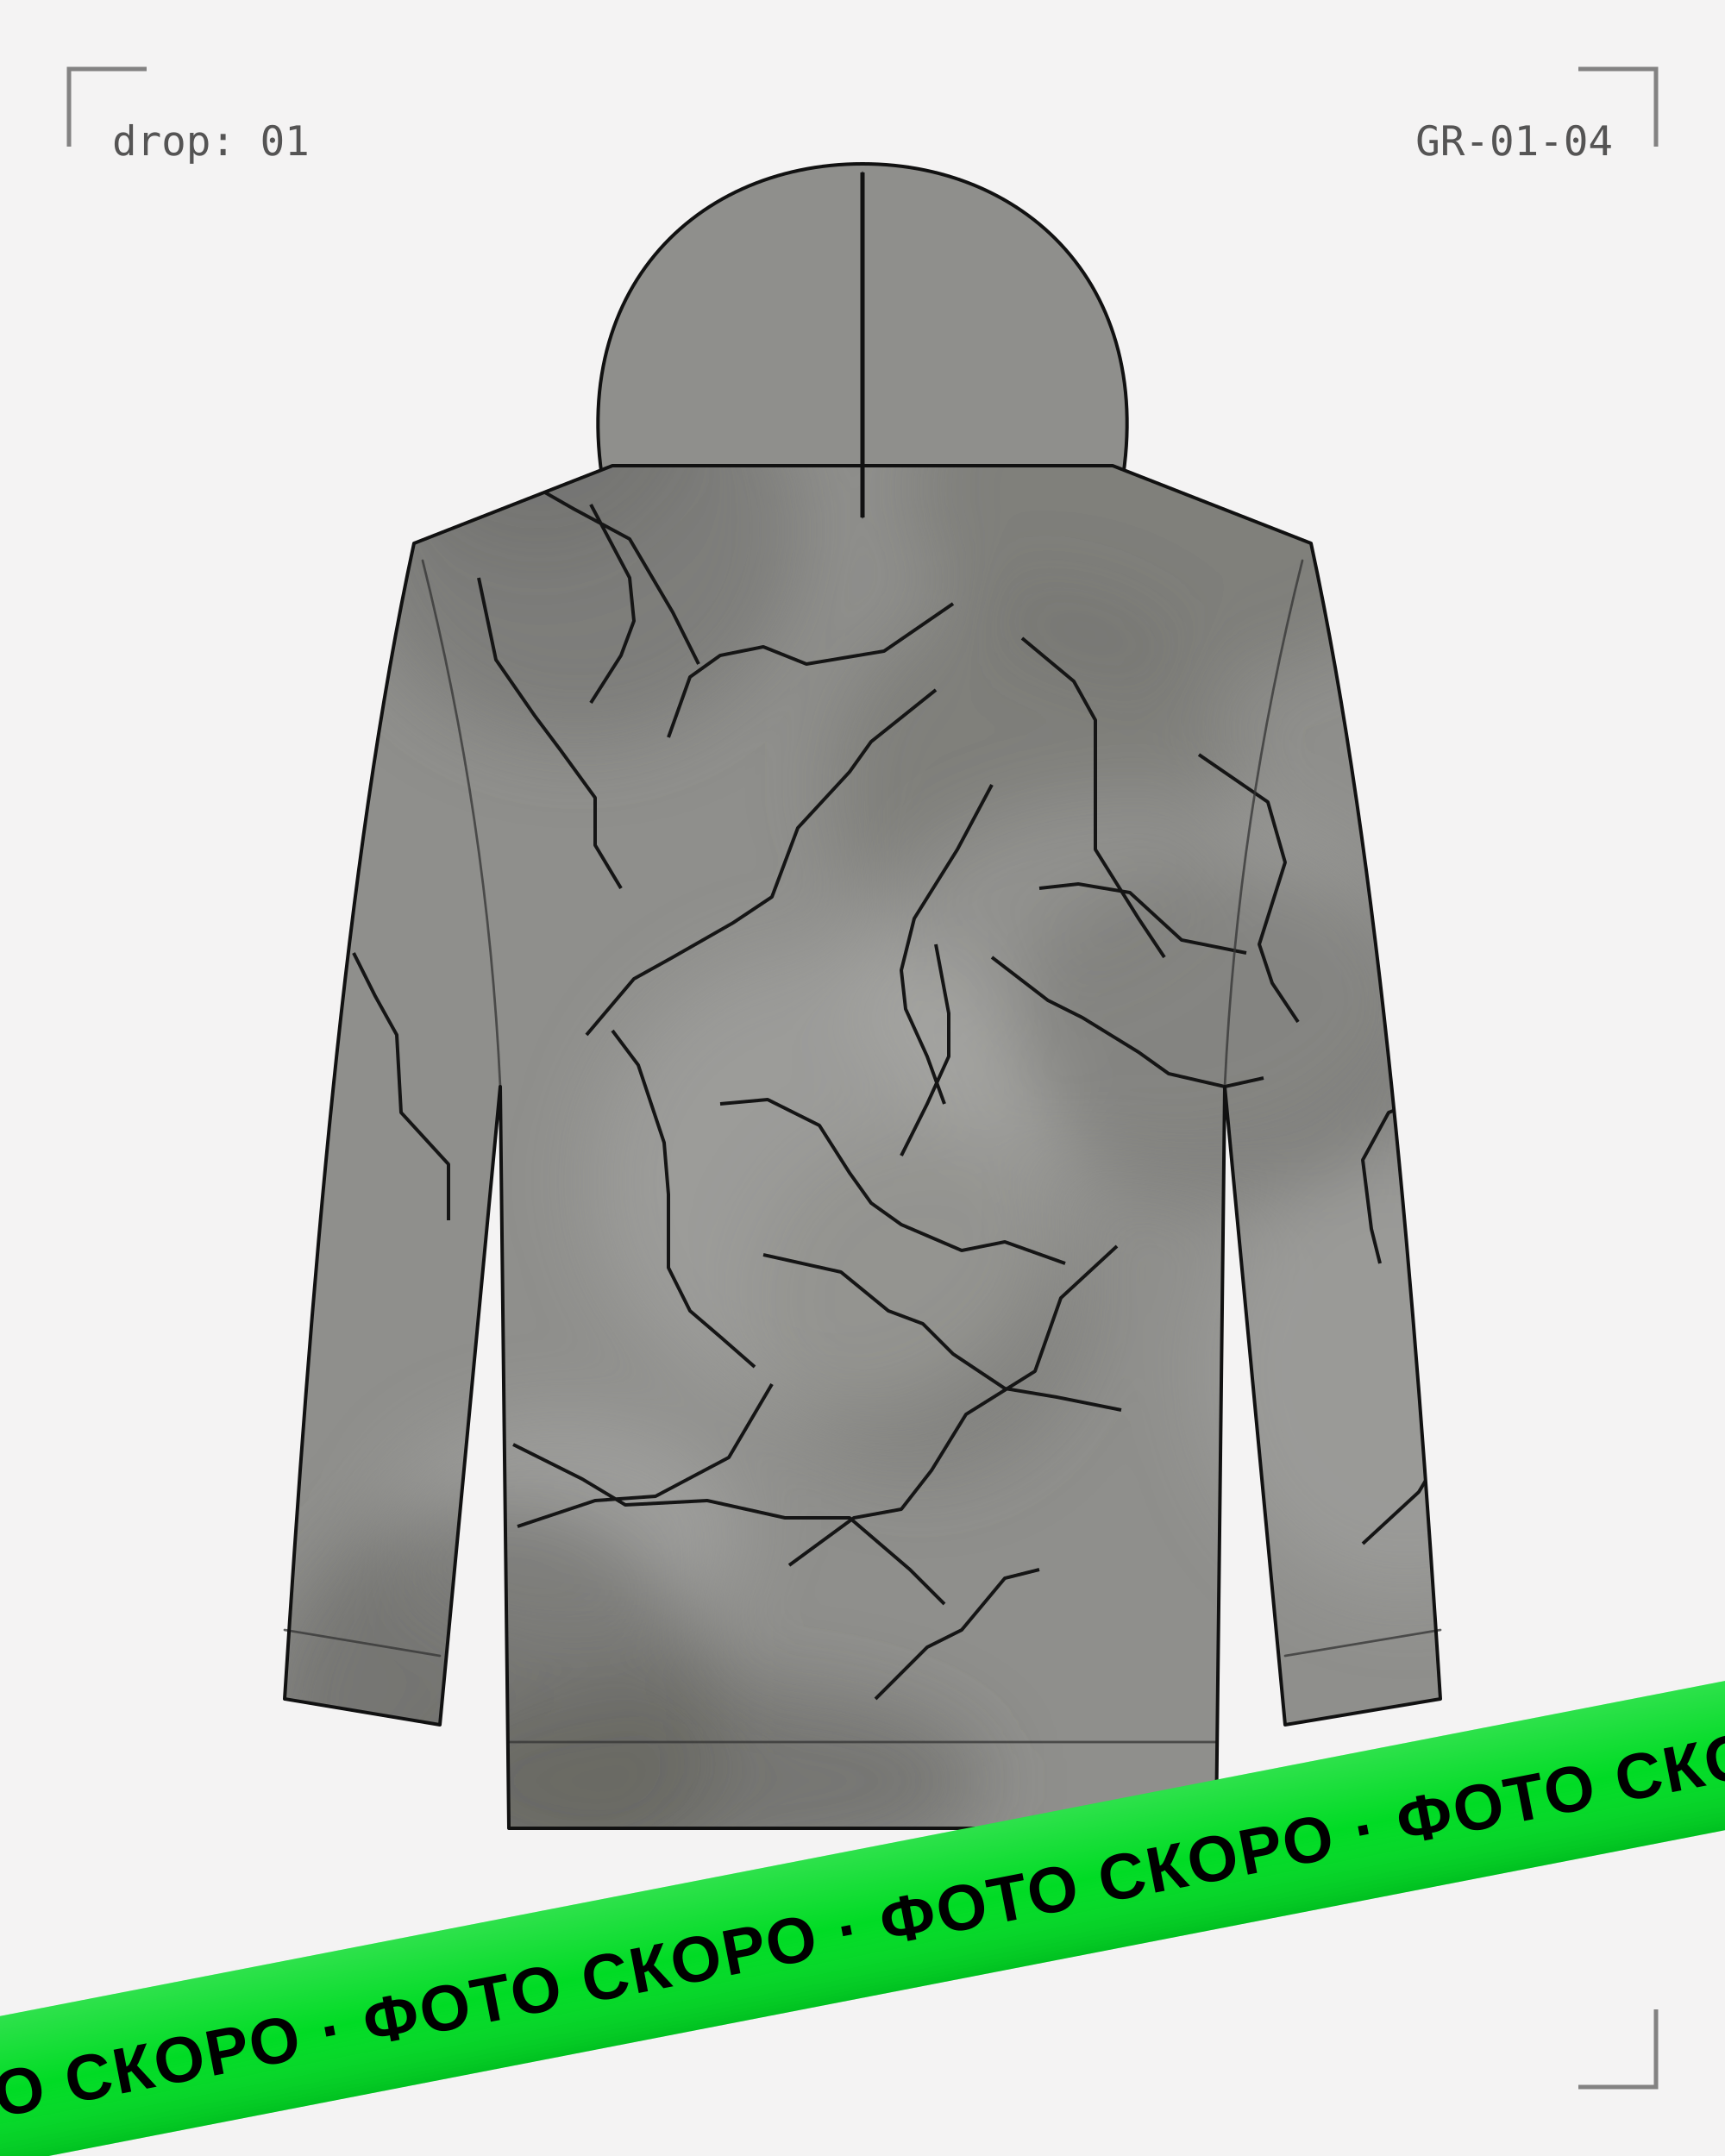
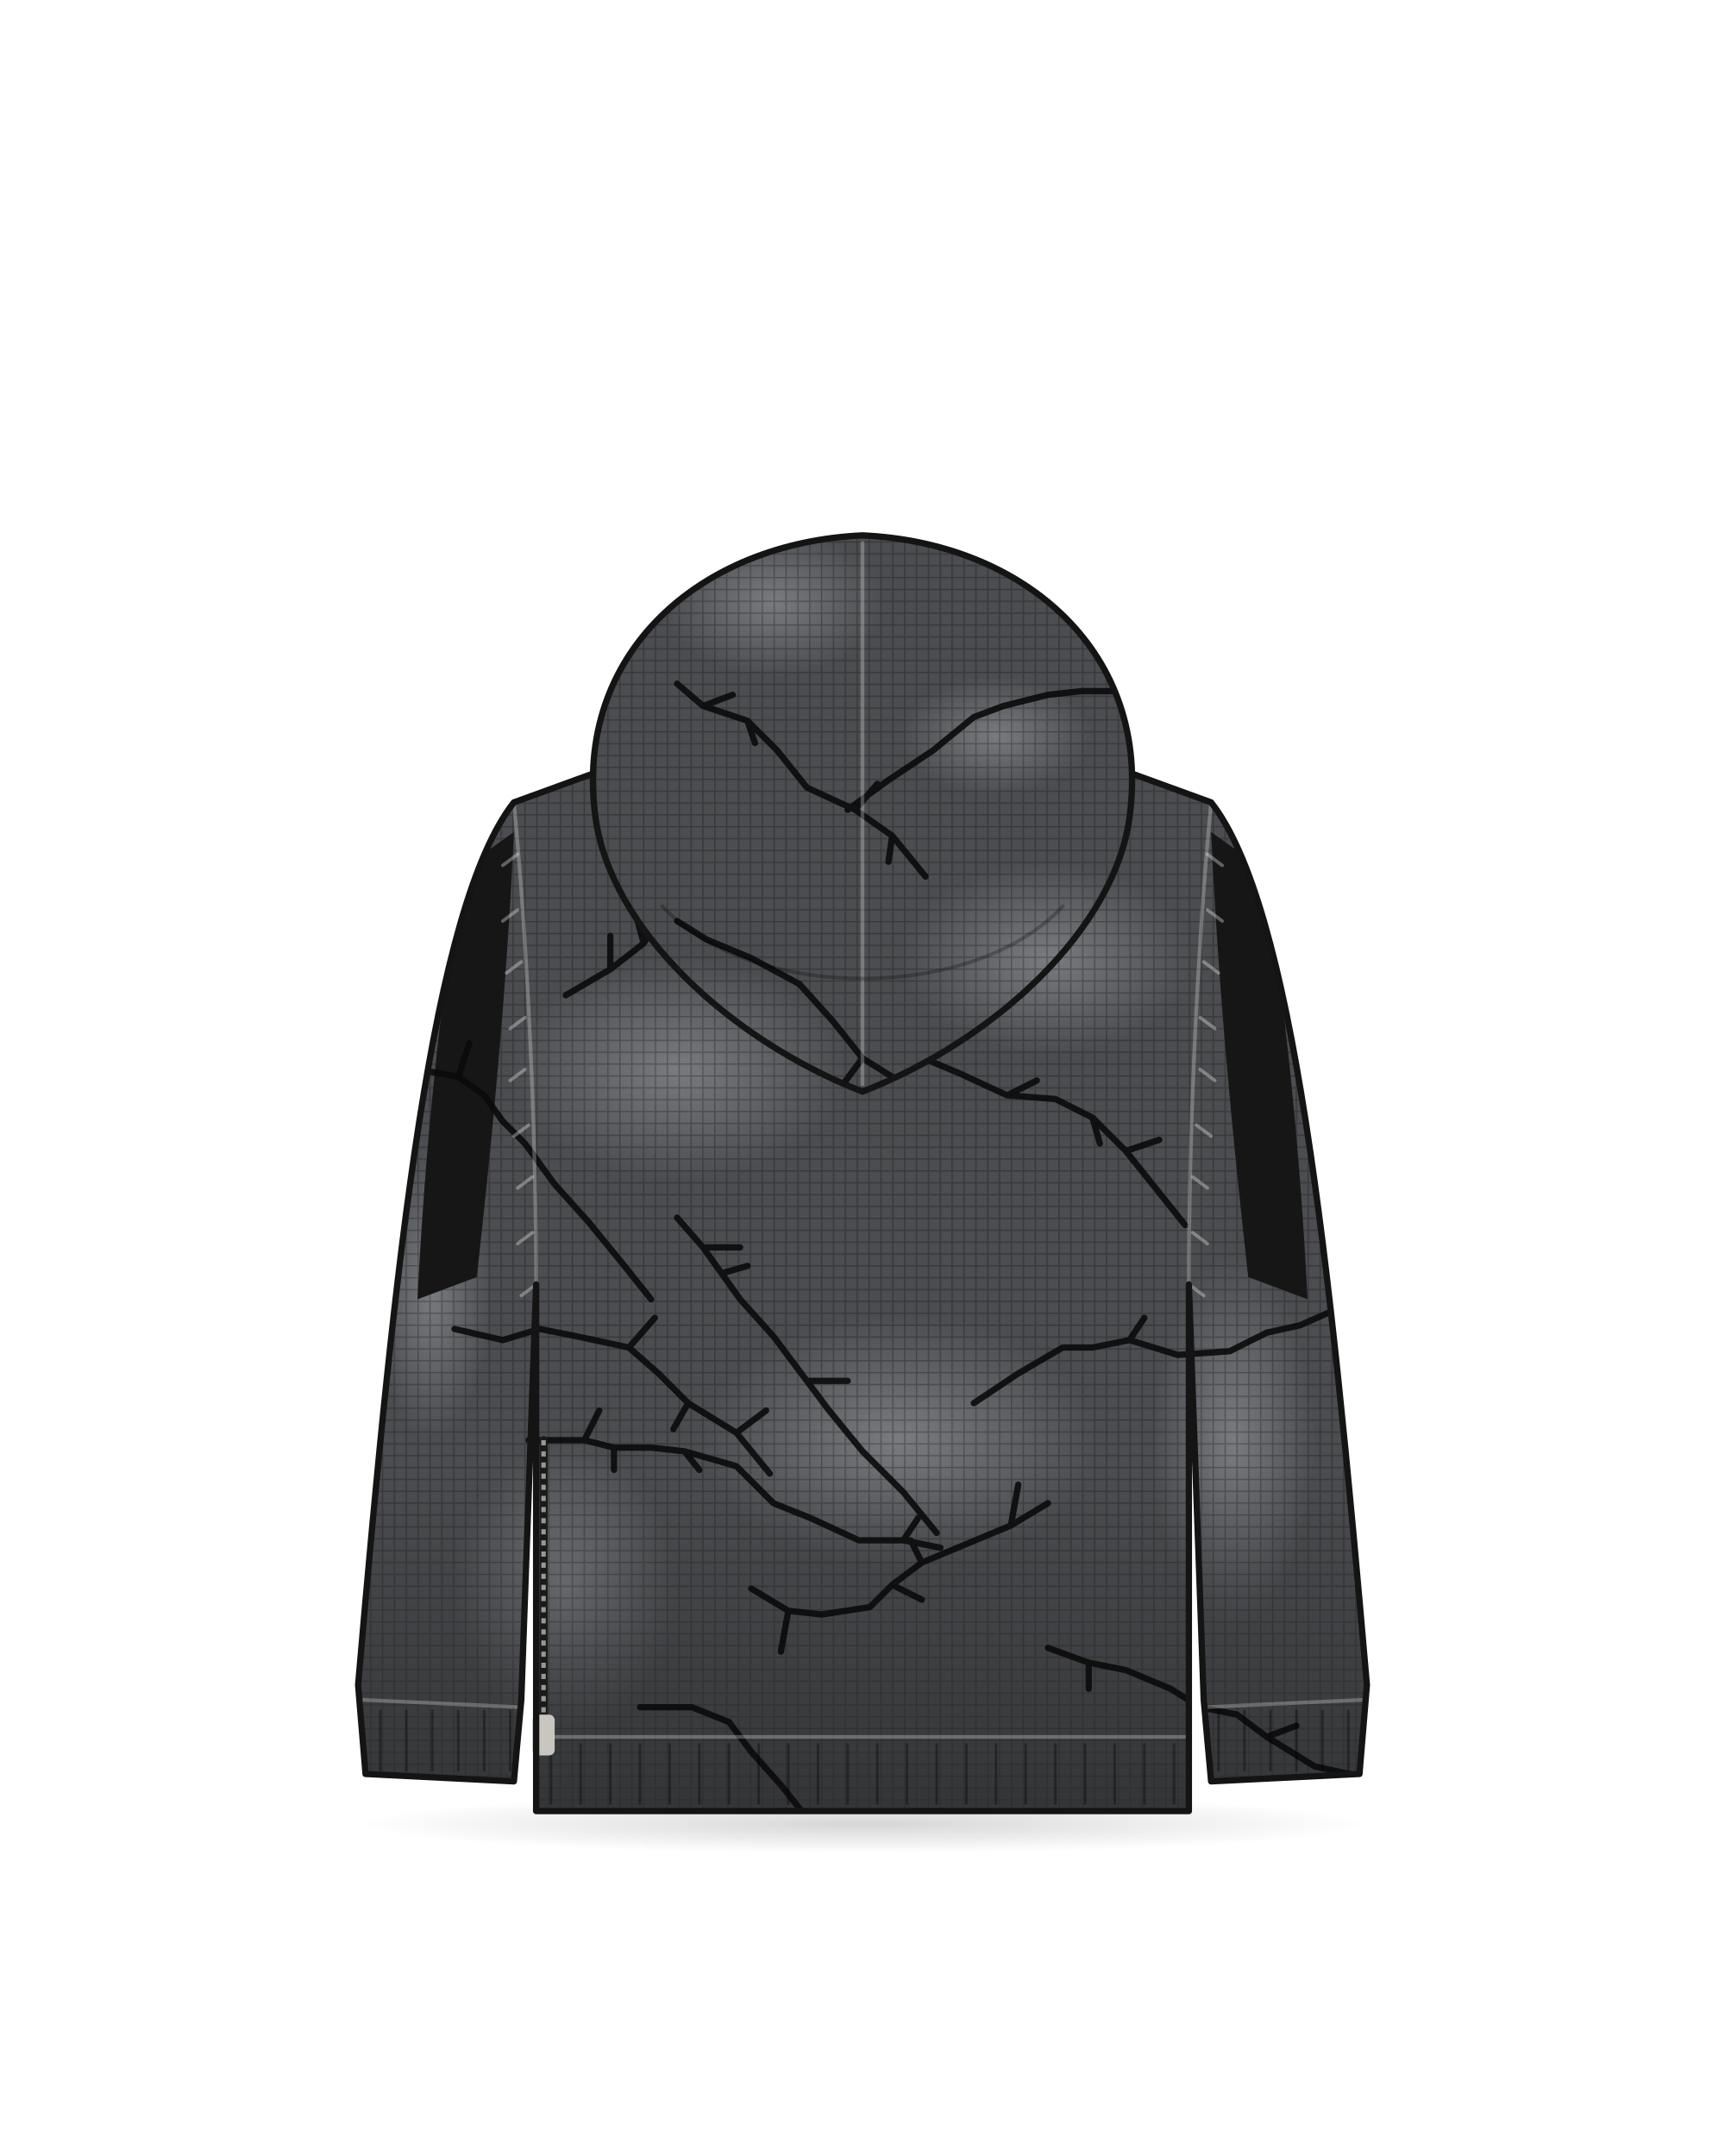
<svg xmlns="http://www.w3.org/2000/svg" viewBox="0 0 400 500" width="800" height="1000">
-   <defs>
-     <filter id="soft" x="-20%" y="-20%" width="140%" height="140%">
-       <feGaussianBlur stdDeviation="9" />
-     </filter>
-     <linearGradient id="tapeShade" x1="0" y1="0" x2="0" y2="1">
-       <stop offset="0" stop-color="#fff" stop-opacity=".18" />
-       <stop offset=".5" stop-color="#fff" stop-opacity="0" />
-       <stop offset="1" stop-color="#000" stop-opacity=".12" />
+   <radialGradient id="sh">
+     <stop offset="0" stop-color="#000" stop-opacity=".16" />
+     <stop offset="1" stop-color="#000" stop-opacity="0" />
+   </radialGradient>
+   <ellipse cx="200" cy="423" rx="117" ry="6.8" fill="url(#sh)" />
+   <g id="art" transform="translate(200 420) scale(0.86) translate(-200 -400)">
+     <radialGradient id="sp">
+       <stop offset="0" stop-color="#8C8F93" stop-opacity="0.7" />
+       <stop offset="1" stop-color="#8C8F93" stop-opacity="0" />
+     </radialGradient>
+     <pattern id="wf" width="3.2" height="3.2" patternUnits="userSpaceOnUse">
+       <path d="M0 0H3.2M0 0V3.2" stroke="#000" stroke-opacity=".26" stroke-width=".7" />
+     </pattern>
+     <linearGradient id="hem" x1="0" y1="0" x2="0" y2="1">
+       <stop offset=".7" stop-color="#2A2B2D" stop-opacity="0" />
+       <stop offset="1" stop-color="#2A2B2D" stop-opacity=".85" />
    </linearGradient>
-   </defs>
-   <rect width="400" height="500" fill="#F4F3F3" />
-   <path d="M16 34 L16 16 L34 16 M366 16 L384 16 L384 34 M16 466 L16 484 L34 484 M366 484 L384 484 L384 466" fill="none" stroke="#111" stroke-width="1" opacity=".5" />
-   <text x="26" y="36" font-family="Menlo,'SF Mono',ui-monospace,monospace" font-size="9.5" fill="#111" opacity=".7">drop: 01</text>
-   <text x="374" y="36" text-anchor="end" font-family="Menlo,'SF Mono',ui-monospace,monospace" font-size="9.5" fill="#111" opacity=".7">GR-01-04</text>
-   <path d="M142 122 C128 70 160 38 200 38 C240 38 272 70 258 122 Z" fill="#8F8F8C" stroke="#111111" stroke-width="1.6" vector-effect="non-scaling-stroke" />
-   <clipPath id="cl">
-     <path d="M142 108 L96 126 C80 200 72 300 66 394 L102 400 L116 252 L118 424 L282 424 L284 252 L298 400 L334 394 C328 300 320 200 304 126 L258 108 Z" />
-   </clipPath>
-   <path d="M142 108 L96 126 C80 200 72 300 66 394 L102 400 L116 252 L118 424 L282 424 L284 252 L298 400 L334 394 C328 300 320 200 304 126 L258 108 Z" fill="#8F8F8C" />
-   <g clip-path="url(#cl)" filter="url(#soft)">
-     <ellipse cx="326" cy="318" rx="47" ry="52" fill="#B0B0AD" opacity="0.36" />
-     <ellipse cx="240" cy="182" rx="47" ry="45" fill="#6A6A67" opacity="0.45" />
-     <ellipse cx="164" cy="413" rx="64" ry="22" fill="#5d5d5a" opacity="0.52" />
-     <ellipse cx="274" cy="113" rx="63" ry="45" fill="#6A6A67" opacity="0.45" />
-     <ellipse cx="125" cy="87" rx="39" ry="44" fill="#5d5d5a" opacity="0.29" />
-     <ellipse cx="131" cy="355" rx="41" ry="26" fill="#B0B0AD" opacity="0.49" />
-     <ellipse cx="114" cy="399" rx="53" ry="51" fill="#5d5d5a" opacity="0.52" />
-     <ellipse cx="213" cy="302" rx="39" ry="40" fill="#6A6A67" opacity="0.41" />
-     <ellipse cx="263" cy="227" rx="65" ry="42" fill="#B0B0AD" opacity="0.38" />
-     <ellipse cx="285" cy="240" rx="51" ry="39" fill="#6A6A67" opacity="0.46" />
-     <ellipse cx="134" cy="123" rx="52" ry="49" fill="#6A6A67" opacity="0.50" />
-     <ellipse cx="192" cy="274" rx="55" ry="54" fill="#B0B0AD" opacity="0.38" />
-   </g>
-   <g clip-path="url(#cl)">
-     <path d="M320 293 L318 285 L316 269 L322 258 L335 253 L353 246 L361 231 M230 182 L222 197 L212 213 L209 225 L210 234 L215 245 L219 256 M316 358 L329 346 L335 336 L340 322 L348 306 L345 290 M293 250 L284 252 L271 249 L264 244 L251 236 L243 232 L230 222 M290 97 L281 93 L266 82 L259 77 L255 70 L256 60 L253 44 L257 34 M88 77 L93 84 L96 92 L111 102 L126 114 L133 118 L146 125 L156 142 L162 154 M104 283 L104 270 L93 258 L92 240 L87 231 L82 221 M217 219 L220 235 L220 245 L215 256 L209 268 M241 364 L233 366 L223 378 L215 382 L203 394 M120 354 L138 348 L152 347 L169 338 L179 321 M119 335 L135 343 L145 349 L164 348 L182 352 L197 352 L211 364 L219 372 M183 363 L198 352 L209 350 L216 341 L224 328 L240 318 L246 301 L259 289 M217 160 L202 172 L197 179 L185 192 L179 208 L170 214 L156 222 L147 227 L136 240 M270 222 L264 213 L254 197 L254 183 L254 167 L249 158 L237 148 M167 256 L178 255 L190 261 L197 272 L202 279 L209 284 L223 290 L233 288 L247 293 M221 140 L205 151 L187 154 L177 150 L167 152 L160 157 L155 171 M289 221 L274 218 L262 207 L250 205 L241 206 M301 237 L295 228 L292 219 L298 200 L294 186 L278 175 M142 239 L148 247 L154 265 L155 277 L155 294 L160 304 L167 310 L175 317 M137 117 L146 134 L147 144 L144 152 L137 163 M260 327 L245 324 L233 322 L221 314 L214 307 L206 304 L195 295 L177 291 M144 206 L138 196 L138 185 L130 174 L124 166 L115 153 L111 134" fill="none" stroke="#151515" stroke-width="1.6" stroke-linejoin="bevel" vector-effect="non-scaling-stroke" />
-   </g>
-   <path d="M200 40 L200 120 M118 404 L282 404 M66 378 L102 384 M298 384 L334 378 M116 252 C114 210 108 170 98 130 M284 252 C286 210 292 170 302 130" fill="none" stroke="#333" stroke-width="1.1" stroke-linecap="round" vector-effect="non-scaling-stroke" opacity=".75" />
-   <path d="M142 108 L96 126 C80 200 72 300 66 394 L102 400 L116 252 L118 424 L282 424 L284 252 L298 400 L334 394 C328 300 320 200 304 126 L258 108 Z" fill="none" stroke="#111111" stroke-width="1.6" stroke-linejoin="round" vector-effect="non-scaling-stroke" />
-   <path d="M200 40 L200 120" stroke="#111111" stroke-width="1" />
-   <g transform="rotate(-11 200 446)">
-     <rect x="-80" y="429" width="560" height="34" fill="#00DB24" />
-     <rect x="-80" y="429" width="560" height="34" fill="url(#tapeShade)" />
-     <text x="-40" y="452" font-family="'Arial Black','Helvetica Neue',Arial,sans-serif" font-weight="900" font-size="15" letter-spacing=".5" fill="#000">  ФОТО СКОРО  ·  ФОТО СКОРО  ·  ФОТО СКОРО  ·  ФОТО СКОРО  ·  ФОТО СКОРО  ·  ФОТО СКОРО  ·</text>
+     <path d="m150 112-44 16c-22 28-32 122-42 238l2 24 40 2 2-22 4-112v142h176v-142l4 112 2 22 40-2 2-24c-10-116-20-210-42-238l-44-16c-16 8-32 10-50 10-18 0-34-2-50-10z" fill="#4B4D50" />
+     <clipPath id="k1">
+       <path d="m150 112-44 16c-22 28-32 122-42 238l2 24 40 2 2-22 4-112v142h176v-142l4 112 2 22 40-2 2-24c-10-116-20-210-42-238l-44-16c-16 8-32 10-50 10-18 0-34-2-50-10z" />
+     </clipPath>
+     <g clip-path="url(#k1)">
+       <ellipse cx="150" cy="200" rx="46" ry="30" fill="url(#sp)" />
+       <ellipse cx="250" cy="170" rx="40" ry="26" fill="url(#sp)" />
+       <ellipse cx="210" cy="300" rx="54" ry="34" fill="url(#sp)" />
+       <ellipse cx="120" cy="340" rx="30" ry="40" fill="url(#sp)" />
+       <ellipse cx="300" cy="300" rx="22" ry="50" fill="url(#sp)" />
+       <ellipse cx="84" cy="260" rx="16" ry="40" fill="url(#sp)" />
+       <ellipse cx="176" cy="74" rx="30" ry="20" fill="url(#sp)" />
+       <ellipse cx="236" cy="110" rx="26" ry="16" fill="url(#sp)" />
+       <rect x="60" y="40" width="280" height="380" fill="url(#wf)" />
+       <rect x="60" y="40" width="280" height="380" fill="url(#hem)" />
+       <path d="m92 146 14-10c-2 44-6 84-10 120l-16 6c2-40 6-80 12-116zm216 0-14-10c2 44 6 84 10 120l16 6c-2-40-6-80-12-116z" fill="#161617" />
+       <path d="m80 200 11 2m0 0 3-9m-3 9 7 5 5 7 6 6 8 11 9 10 9 11 8 10m-23-82 12-7m0 0v-9m0 9 9-7m0 0-3-11m3 11 5-8 11-6 15-2m0 0 4 7m-4-7 8-3 13-8m-43 101 7 8m0 0h10m-10 0 5 7m0 0 7-2m-7 2 5 7 9 10 9 12m0 0h11m-11 0 6 8 9 11 11 11 9 11m-110-25h15m0 0 4-8m-4 8 8 2m0 0v6m0-6h10l9 1m0 0 4 5m-4-5 14 4 10 10 10 4 13 6h12m0 0 4-6m-4 6 10 2m-51 11 10 6m0 0-2 11m2-11 9 1 13-2 6-6m0 0 8 4m-8-4 8-6m0 0-3-6m3 6 12-5 12-5m0 0 2-11m-2 11 10-6m-160-47 13 3 10-3 10 2 14 3m0 0 7-8m-7 8 8 7 8 8m0 0-4 7m4-7 13 8m0 0 8-6m-8 6 9 11m39-113 12 5 13 6m0 0 8-4m-8 4 13 1 10 5m0 0 2 7m-2-7 9 9m0 0 9-3m-9 3 8 10 8 10m-57 48 12-8 12-7h8l10-2m0 0 4-6m-4 6 13 4 14-1 10-5 9-2 9-4m-77 91 11 4m0 0v7m0-7 10 2 12 5 8 5 10 2 8 6m0 0 8-3m-8 3 13 8 14 3m0 0 1 8m-1-8m-196-19h14l10 4 6 8 8 9 8 10m0 0-7 8m7-8 5 7m0 0-4 10m4-10 8 7 11 6" fill="none" stroke="#0B0B0C" stroke-width="1.7" stroke-linecap="round" stroke-linejoin="round" stroke-opacity="0.9" />
+     </g>
+     <path d="m106 128c4 42 6 92 6 130m182-130c-4 42-6 92-6 130m-223 112 43 2m184 0 43-2m-223 10h176" fill="none" stroke="#F2F1EE" stroke-width="1" stroke-linecap="round" stroke-linejoin="round" stroke-opacity="0.28" />
+     <path d="M106 128l-4 3M107 142l-4 3M107 157l-4 3M108 171l-4 3M109 186l-4 3M109 200l-4 3M110 215l-4 3M111 229l-4 3M111 244l-4 3M112 258l-4 3M294 128l4 3M293 142l4 3M293 157l4 3M292 171l4 3M291 186l4 3M291 200l4 3M290 215l4 3M289 229l4 3M289 244l4 3M288 258l4 3" fill="none" stroke="#F2F1EE" stroke-width="0.9" stroke-linecap="round" stroke-linejoin="round" stroke-opacity="0.35" />
+     <path d="M116 382v16M124 382v16M132 382v16M140 382v16M148 382v16M156 382v16M164 382v16M172 382v16M180 382v16M188 382v16M196 382v16M204 382v16M212 382v16M220 382v16M228 382v16M236 382v16M244 382v16M252 382v16M260 382v16M268 382v16M276 382v16M284 382v16M70 373v16M296 373v16M77 373v16M303 373v16M84 373v16M310 373v16M91 373v16M317 373v16M98 373v16M324 373v16M105 373v16M331 373v16" fill="none" stroke="#000" stroke-width="0.7" stroke-linecap="round" stroke-linejoin="round" stroke-opacity="0.35" />
+     <path d="M114 300V378" fill="none" stroke="#1A1A1B" stroke-width="2.2" stroke-linecap="round" stroke-linejoin="round" />
+     <path d="M114 300V378" fill="none" stroke="#9A9894" stroke-width="1.2" stroke-linejoin="round" stroke-dasharray="1.4 1.6" />
+     <rect x="111" y="374" width="6" height="11" rx="1.5" fill="#C9C6BF" />
+     <path d="m150 112-44 16c-22 28-32 122-42 238l2 24 40 2 2-22 4-112v142h176v-142l4 112 2 22 40-2 2-24c-10-116-20-210-42-238l-44-16c-16 8-32 10-50 10-18 0-34-2-50-10z" fill="none" stroke="#141414" stroke-width="1.7" stroke-linecap="round" stroke-linejoin="round" />
+     <path d="m128 132c-6-44 28-74 72-76 44 2 78 32 72 76-4 30-36 60-72 74-36-14-68-44-72-74z" fill="#4B4D50" />
+     <clipPath id="k2">
+       <path d="m128 132c-6-44 28-74 72-76 44 2 78 32 72 76-4 30-36 60-72 74-36-14-68-44-72-74z" />
+     </clipPath>
+     <g clip-path="url(#k2)">
+       <ellipse cx="150" cy="200" rx="46" ry="30" fill="url(#sp)" />
+       <ellipse cx="250" cy="170" rx="40" ry="26" fill="url(#sp)" />
+       <ellipse cx="210" cy="300" rx="54" ry="34" fill="url(#sp)" />
+       <ellipse cx="120" cy="340" rx="30" ry="40" fill="url(#sp)" />
+       <ellipse cx="300" cy="300" rx="22" ry="50" fill="url(#sp)" />
+       <ellipse cx="84" cy="260" rx="16" ry="40" fill="url(#sp)" />
+       <ellipse cx="176" cy="74" rx="30" ry="20" fill="url(#sp)" />
+       <ellipse cx="236" cy="110" rx="26" ry="16" fill="url(#sp)" />
+       <rect x="60" y="40" width="280" height="380" fill="url(#wf)" />
+       <path d="m150 96 7 6m0 0 8-3m-8 3 12 4m0 0 2 6m-2-6 8 8 8 10 13 6m0 0 6-7m-6 7 10 7m0 0-1 7m1-7 9 11m-21-18 11-8 12-8 11-9 8-3 12-3 9-1h14m0 0 4 10m-4-10m-123 62 8 5 12 5 13 7 9 10 8 10m0 0-6 8m6-8 8 5 11 8 7 7 9 7m0 0v11m0-11" fill="none" stroke="#0B0B0C" stroke-width="1.7" stroke-linecap="round" stroke-linejoin="round" stroke-opacity="0.9" />
+     </g>
+     <path d="m200 58v146" fill="none" stroke="#F2F1EE" stroke-width="1" stroke-linecap="round" stroke-linejoin="round" stroke-opacity="0.28" />
+     <path d="m146 156c24 26 84 26 108 0" fill="none" stroke="#000" stroke-width="1" stroke-linecap="round" stroke-linejoin="round" stroke-opacity="0.25" />
+     <path d="m128 132c-6-44 28-74 72-76 44 2 78 32 72 76-4 30-36 60-72 74-36-14-68-44-72-74z" fill="none" stroke="#141414" stroke-width="1.7" stroke-linecap="round" stroke-linejoin="round" />
  </g>
</svg>
